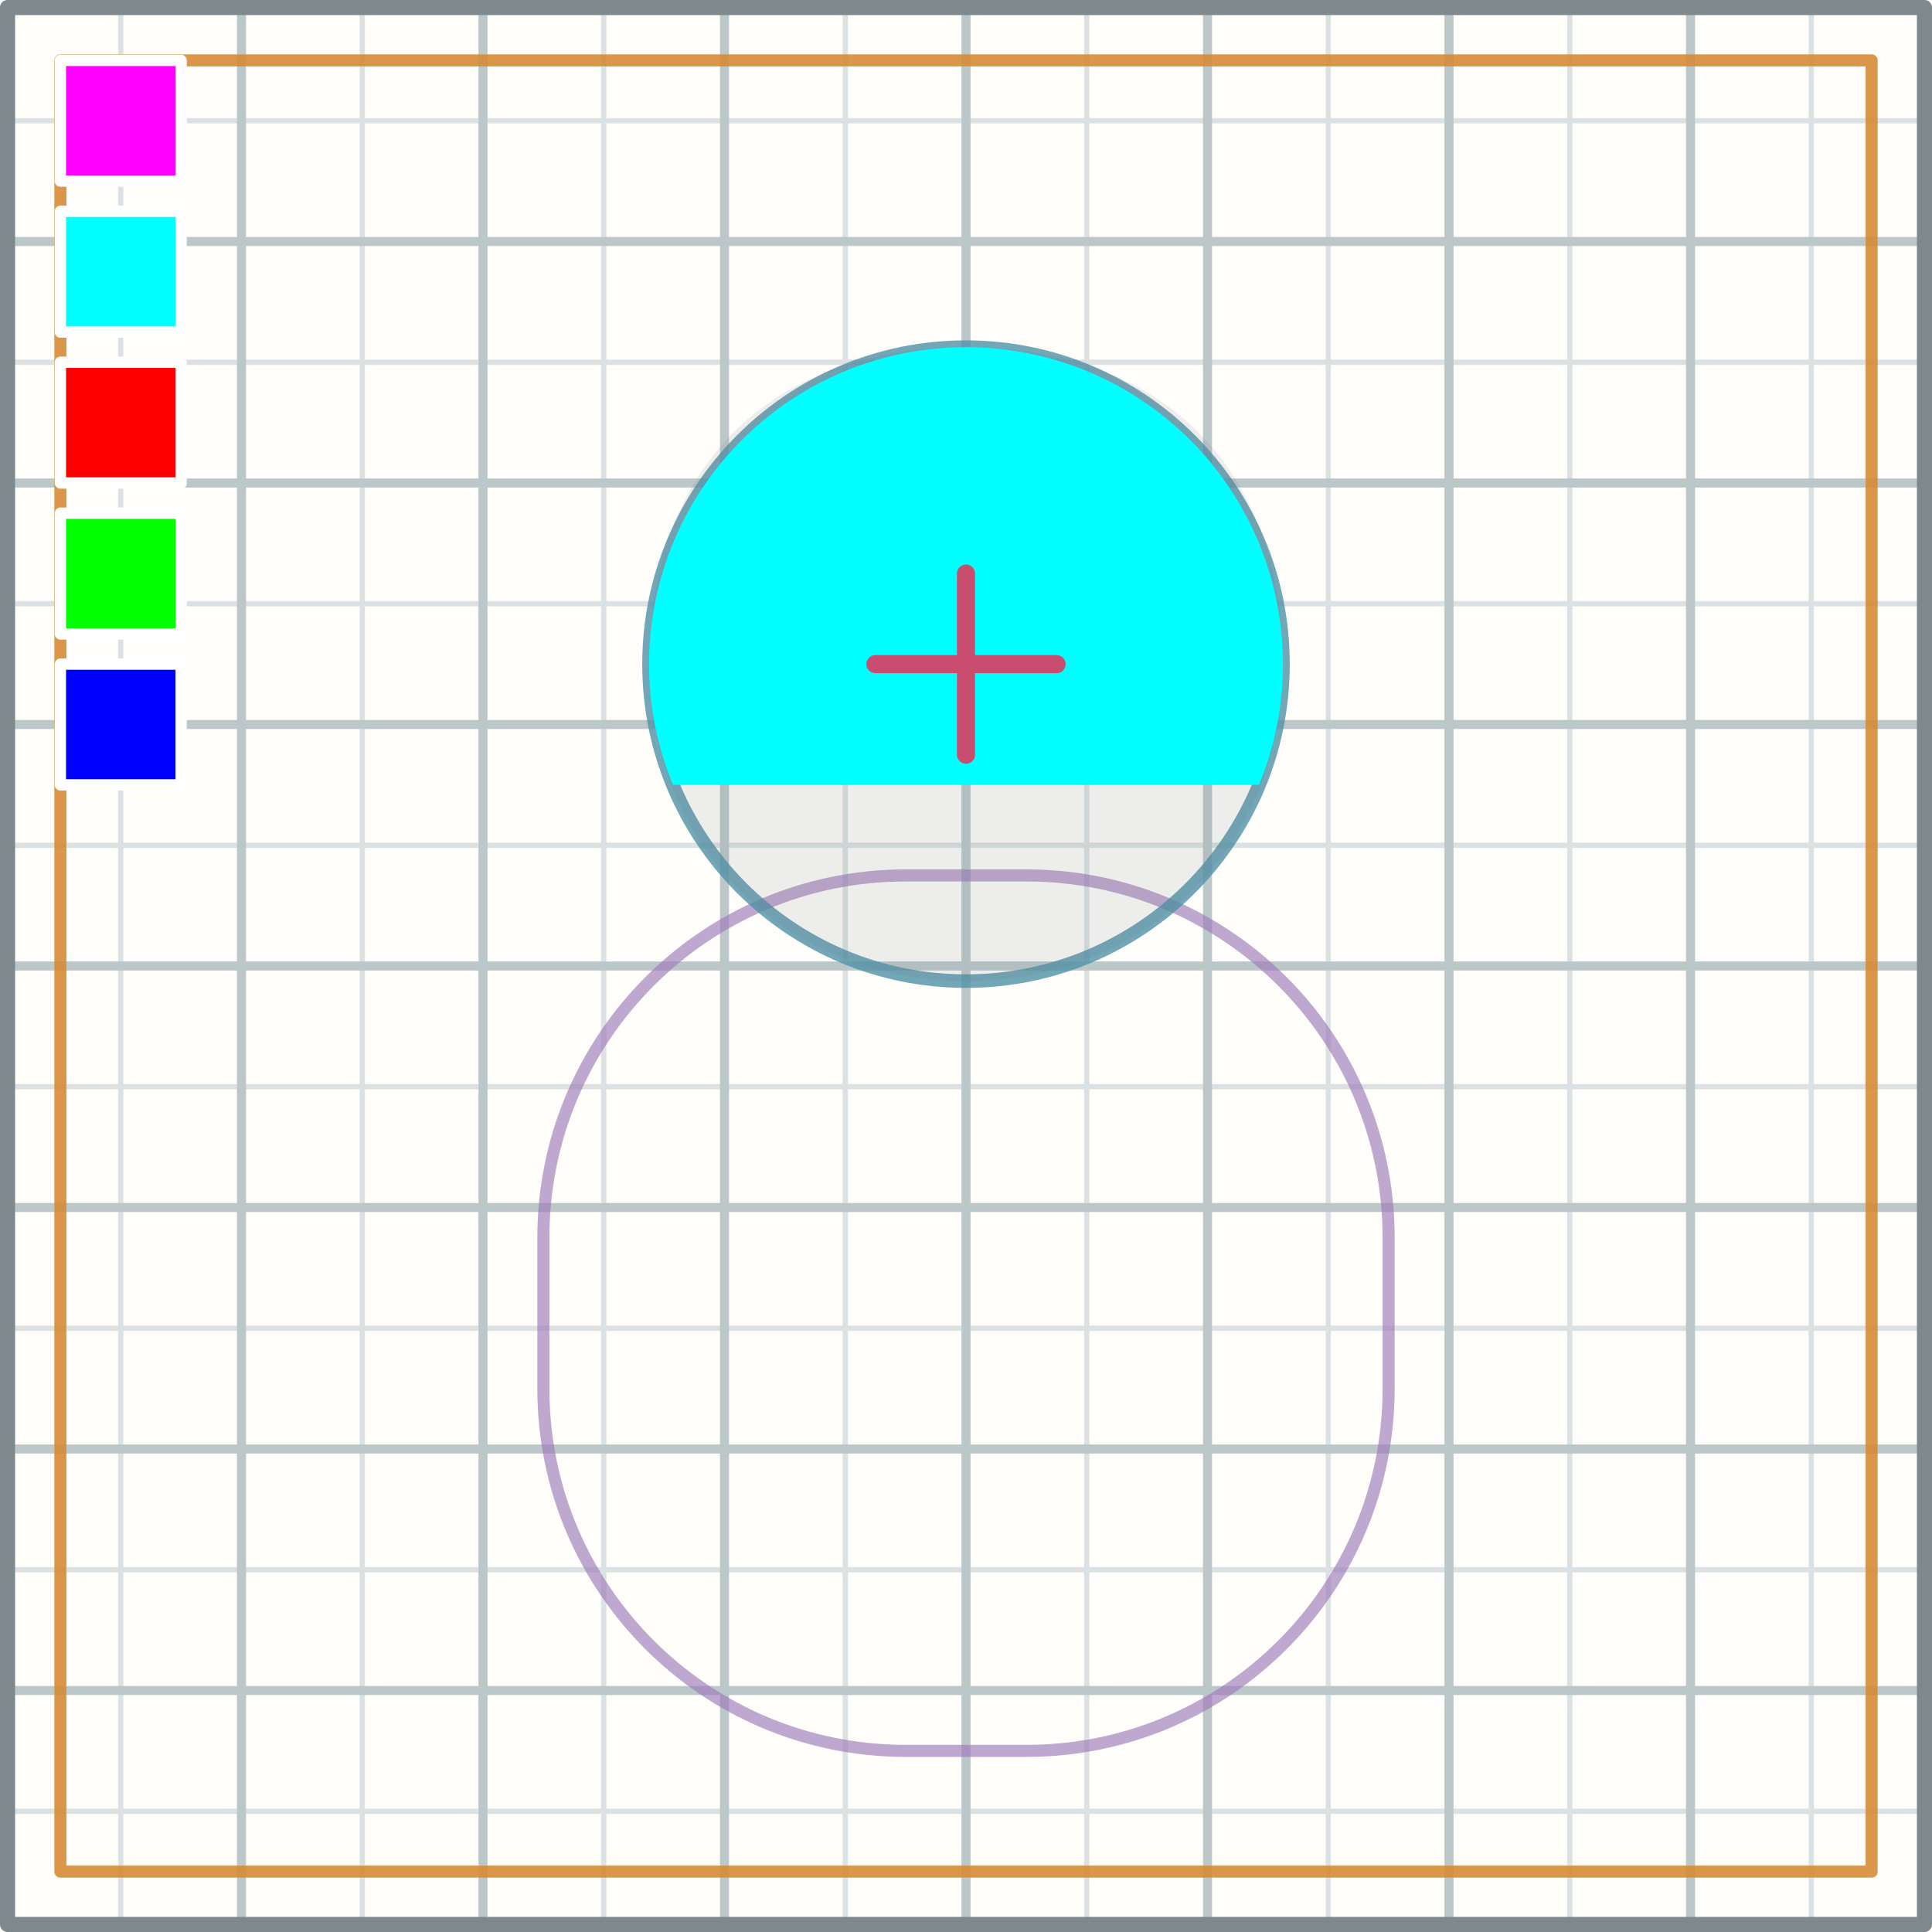
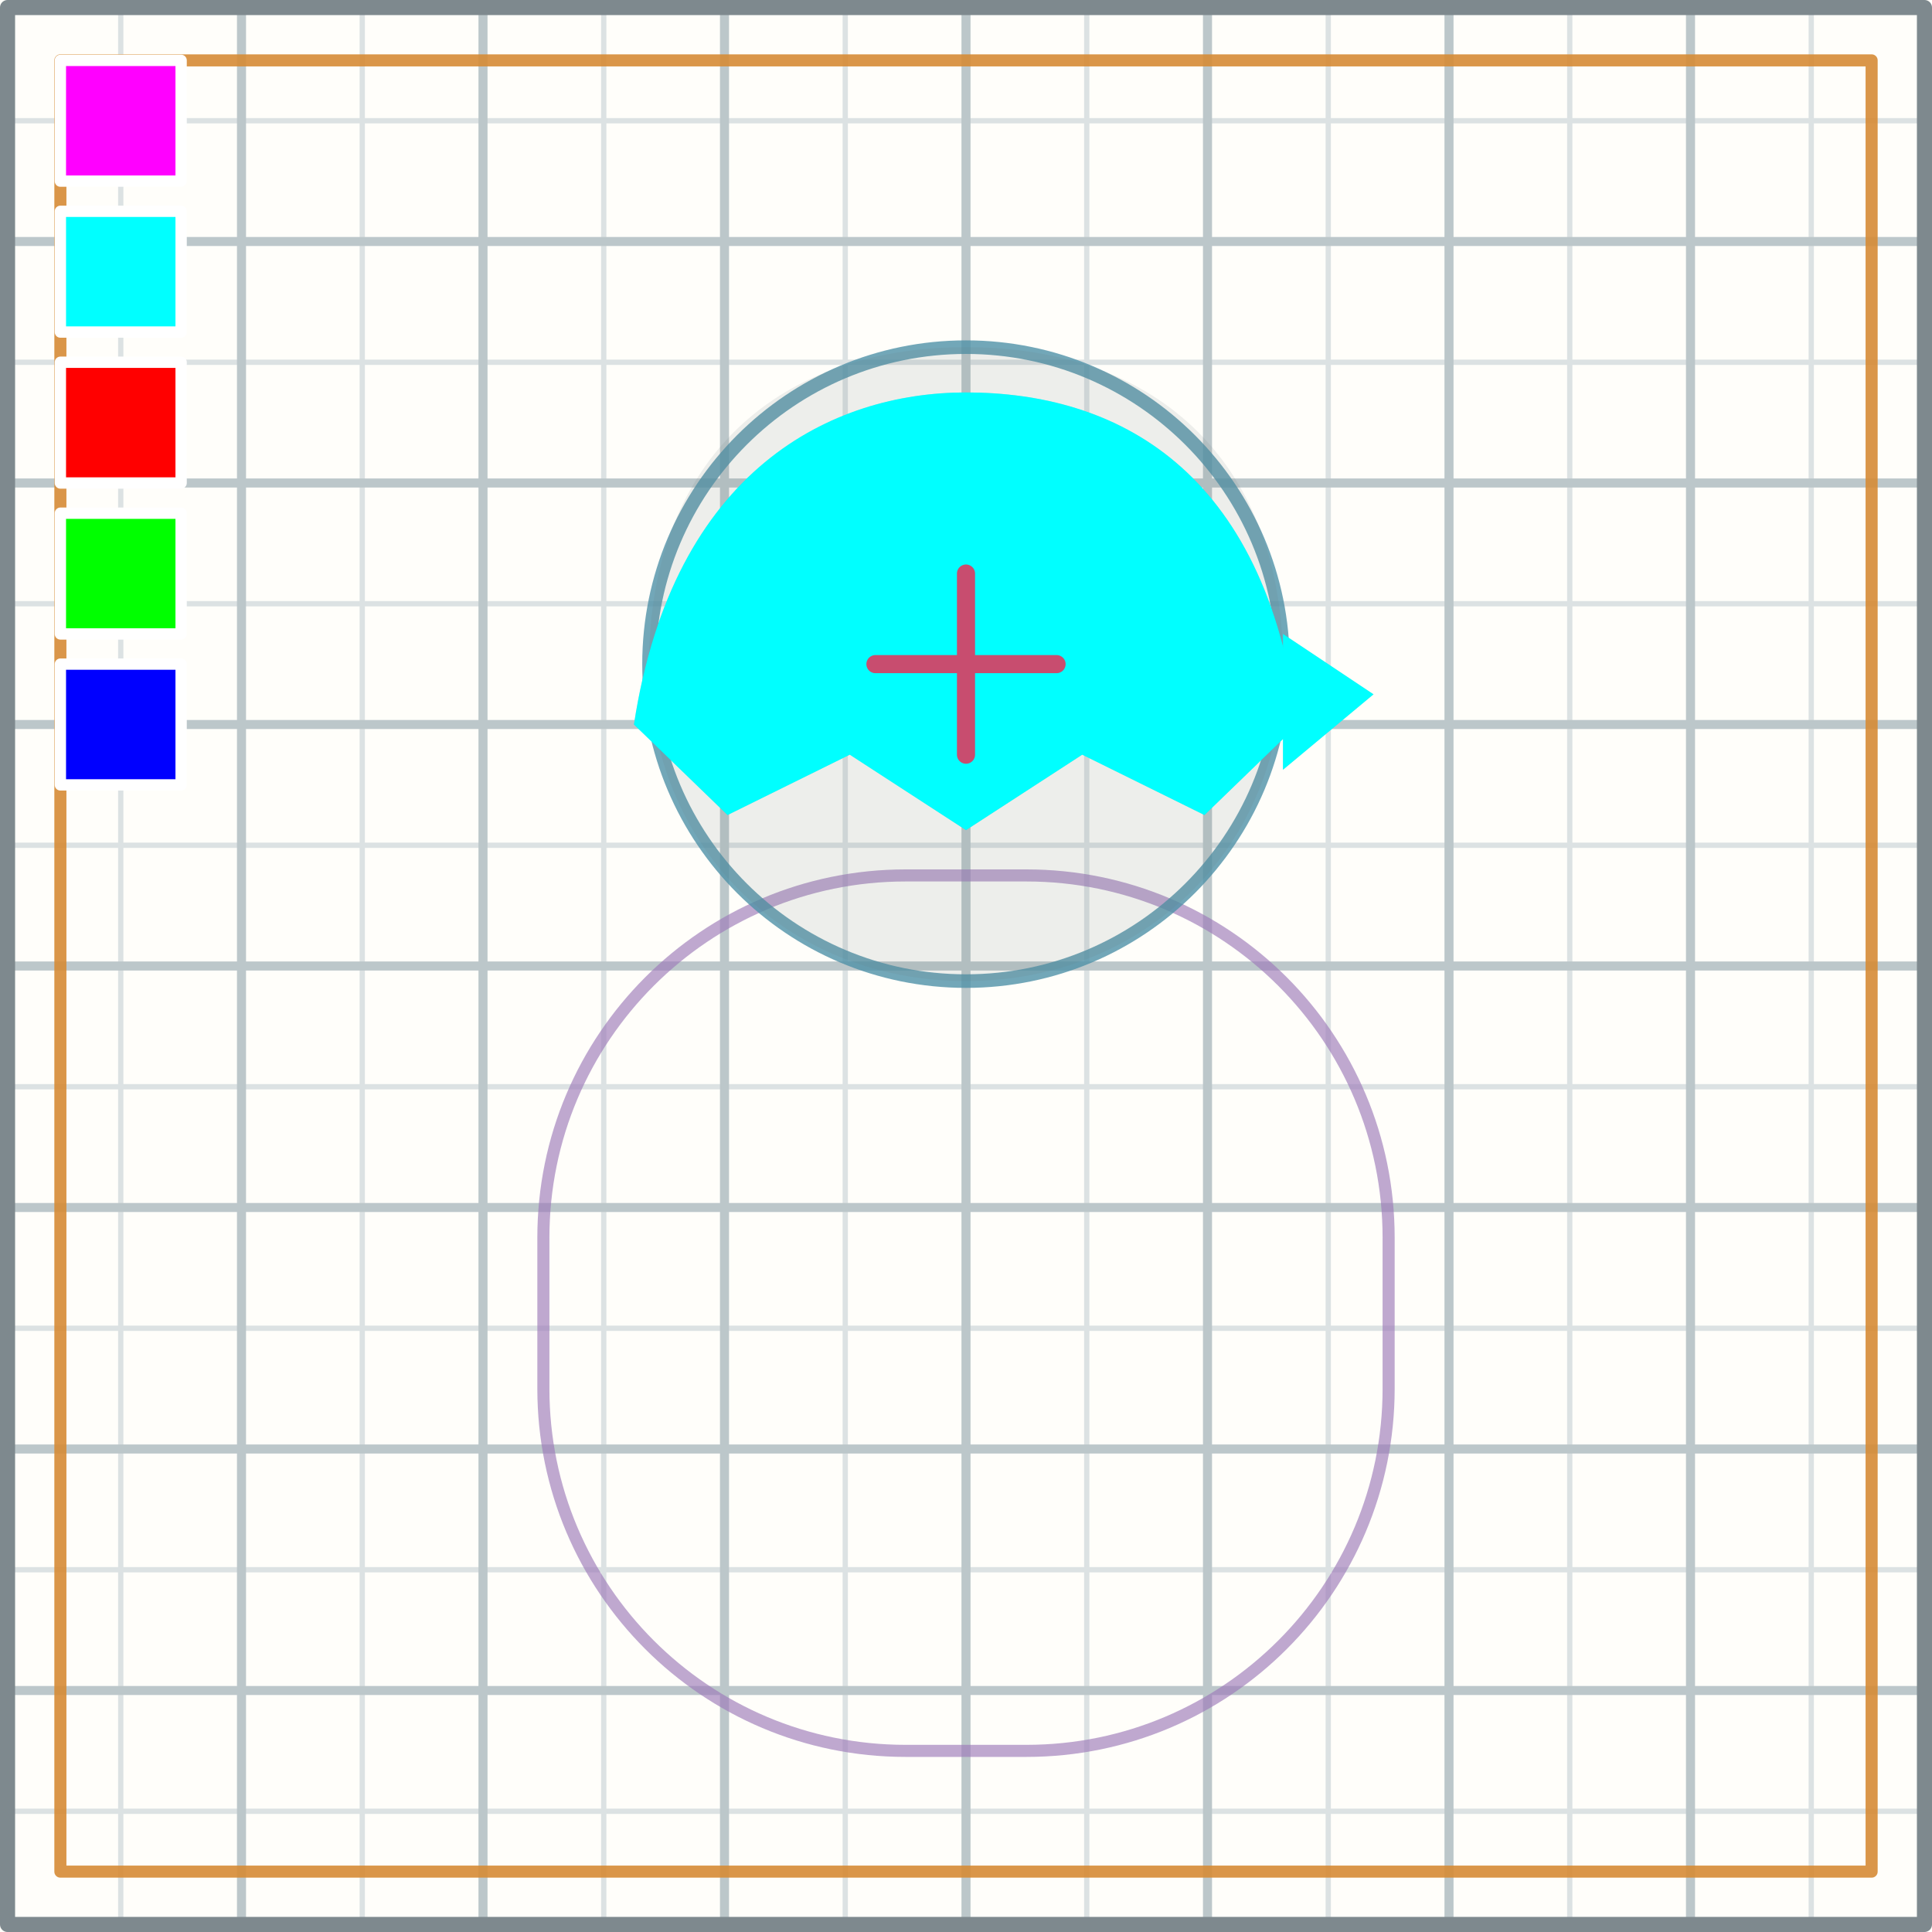
<svg xmlns="http://www.w3.org/2000/svg" viewBox="0 0 128 128" width="128" height="128">
  <path id="reference/canvas-background" d="M 0 0 H 128 V 128 H 0 Z" fill="#FFFEFA" fill-rule="nonzero" />
  <g id="guide/grid-minor">
    <path id="guide/grid-minor/path" d="M 8 0 V 128 M 0 8 H 128 M 16 0 V 128 M 0 16 H 128 M 24 0 V 128 M 0 24 H 128 M 32 0 V 128 M 0 32 H 128 M 40 0 V 128 M 0 40 H 128 M 48 0 V 128 M 0 48 H 128 M 56 0 V 128 M 0 56 H 128 M 64 0 V 128 M 0 64 H 128 M 72 0 V 128 M 0 72 H 128 M 80 0 V 128 M 0 80 H 128 M 88 0 V 128 M 0 88 H 128 M 96 0 V 128 M 0 96 H 128 M 104 0 V 128 M 0 104 H 128 M 112 0 V 128 M 0 112 H 128 M 120 0 V 128 M 0 120 H 128" fill="none" stroke="#DCE2E3" stroke-width="0.35" stroke-linecap="round" stroke-linejoin="round" />
  </g>
  <g id="guide/grid-major">
    <path id="guide/grid-major/path" d="M 16 0 V 128 M 0 16 H 128 M 32 0 V 128 M 0 32 H 128 M 48 0 V 128 M 0 48 H 128 M 64 0 V 128 M 0 64 H 128 M 80 0 V 128 M 0 80 H 128 M 96 0 V 128 M 0 96 H 128 M 112 0 V 128 M 0 112 H 128" fill="none" stroke="#BCC7CA" stroke-width="0.6" stroke-linecap="round" stroke-linejoin="round" />
  </g>
  <g id="guide/canvas">
    <path id="guide/canvas/border" d="M 0.5 0.5 H 127.5 V 127.5 H 0.5 Z" fill="none" stroke="#7E898E" stroke-width="1" stroke-linecap="round" stroke-linejoin="round" />
    <path id="guide/canvas/outline-safe-area" d="M 4 4 H 124 V 124 H 4 Z" fill="none" stroke="#D68B35" stroke-width="0.8" stroke-linecap="round" stroke-linejoin="round" opacity="0.9" />
  </g>
  <g id="guide/body-capsule">
    <path id="guide/body-capsule/shape-001" d="M60 58h8a24 24 0 0 1 24 24v10a24 24 0 0 1-24 24h-8a24 24 0 0 1-24-24v-10a24 24 0 0 1 24-24Z" fill="none" stroke="#9C7AB8" stroke-width="0.8" stroke-linecap="round" stroke-linejoin="round" opacity="0.65" />
  </g>
  <g id="guide/head-radius">
    <path id="guide/head-radius/path" d="M 43 44 a 21 21 0 1 0 42 0 a 21 21 0 1 0 -42 0 Z" fill="none" stroke="#4F91A8" stroke-width="0.9" stroke-linecap="round" stroke-linejoin="round" opacity="0.8" />
  </g>
  <g id="reference/context-head-round" opacity="0.12" transform="translate(64 44)">
    <path id="reference/context-head-round/shape-001" d="M0-21C13-21 21-13 21 0 21 12 12 21 0 21-12 21-21 12-21 0-21-13-13-21 0-21Z" fill="#66747A" fill-rule="nonzero" />
  </g>
  <g id="reference/hair-pixie" opacity="0.22" transform="translate(64 44)">
-     <path id="reference/hair-pixie/shape-001" d="M -19.416 8 A 21 21 0 1 1 19.416 8 Z" fill="#66747A" fill-rule="nonzero" />
+     <path id="reference/hair-pixie/shape-001" d="M-22 4C-19.4-13-8.8-18 0-18 9.9-18 19.8-13 22 4L15.8 10 7.7 6 0 11-7.7 6-15.8 10Z" fill="#66747A" fill-rule="nonzero" />
+     <path id="reference/hair-pixie/shape-002" d="M21-2L27 2 21 7Z" fill="#66747A" fill-rule="nonzero" />
  </g>
  <g id="art" transform="translate(64 44)">
-     <path id="art/shape-001" d="M -19.416 8 A 21 21 0 1 1 19.416 8 Z" fill="#00FFFF" fill-rule="nonzero" />
+     <path id="art/shape-001" d="M-22 4C-19.4-13-8.8-18 0-18 9.9-18 19.8-13 22 4L15.8 10 7.7 6 0 11-7.7 6-15.8 10Z" fill="#00FFFF" fill-rule="nonzero" />
+     <path id="art/shape-002" d="M21-2L27 2 21 7Z" fill="#00FFFF" fill-rule="nonzero" />
  </g>
  <g id="swatches">
    <path id="swatches/skin" d="M 4 4 H 12 V 12 H 4 Z" fill="#FF00FF" fill-rule="nonzero" stroke="#FFFFFF" stroke-width="0.75" stroke-linecap="round" stroke-linejoin="round" />
    <path id="swatches/hair" d="M 4 14 H 12 V 22 H 4 Z" fill="#00FFFF" fill-rule="nonzero" stroke="#FFFFFF" stroke-width="0.75" stroke-linecap="round" stroke-linejoin="round" />
    <path id="swatches/outfitPrimary" d="M 4 24 H 12 V 32 H 4 Z" fill="#FF0000" fill-rule="nonzero" stroke="#FFFFFF" stroke-width="0.75" stroke-linecap="round" stroke-linejoin="round" />
    <path id="swatches/outfitSecondary" d="M 4 34 H 12 V 42 H 4 Z" fill="#00FF00" fill-rule="nonzero" stroke="#FFFFFF" stroke-width="0.75" stroke-linecap="round" stroke-linejoin="round" />
    <path id="swatches/accent" d="M 4 44 H 12 V 52 H 4 Z" fill="#0000FF" fill-rule="nonzero" stroke="#FFFFFF" stroke-width="0.75" stroke-linecap="round" stroke-linejoin="round" />
  </g>
  <g id="anchors">
    <path id="anchors/headCenter" d="M 58 44 H 70 M 64 38 V 50" fill="none" stroke="#C84D6F" stroke-width="1.2" stroke-linecap="round" stroke-linejoin="round" />
  </g>
</svg>
